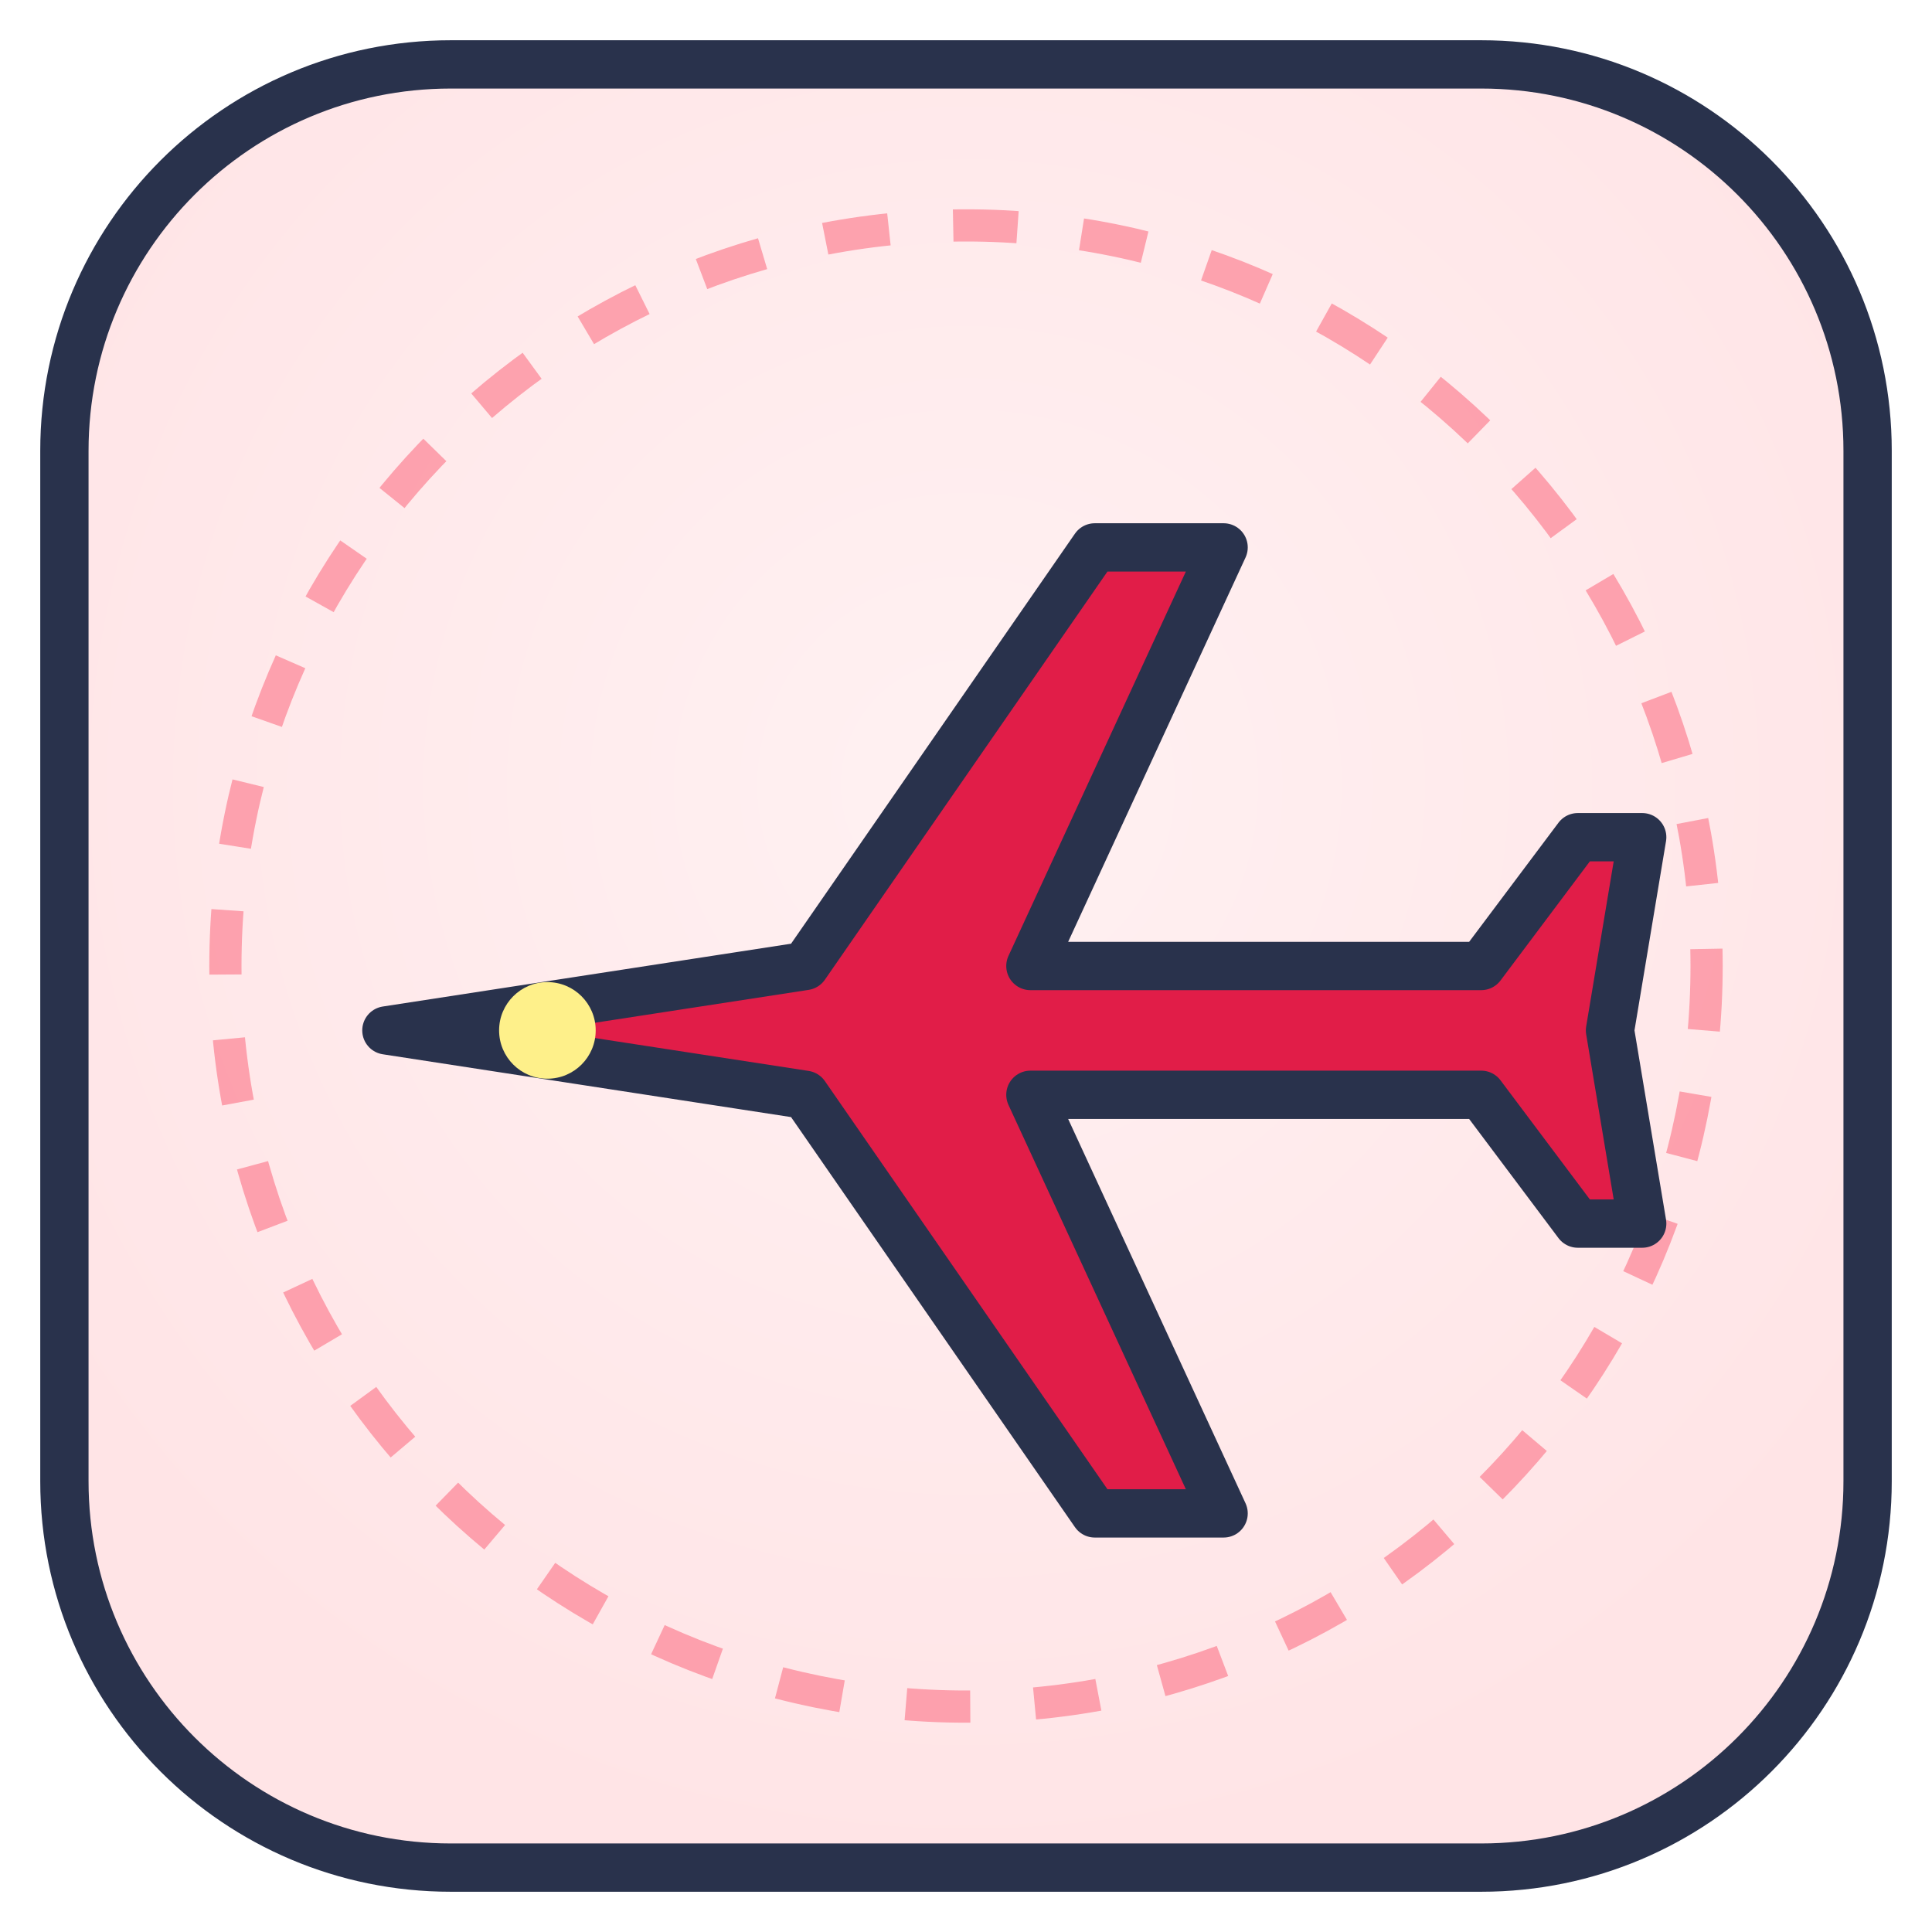
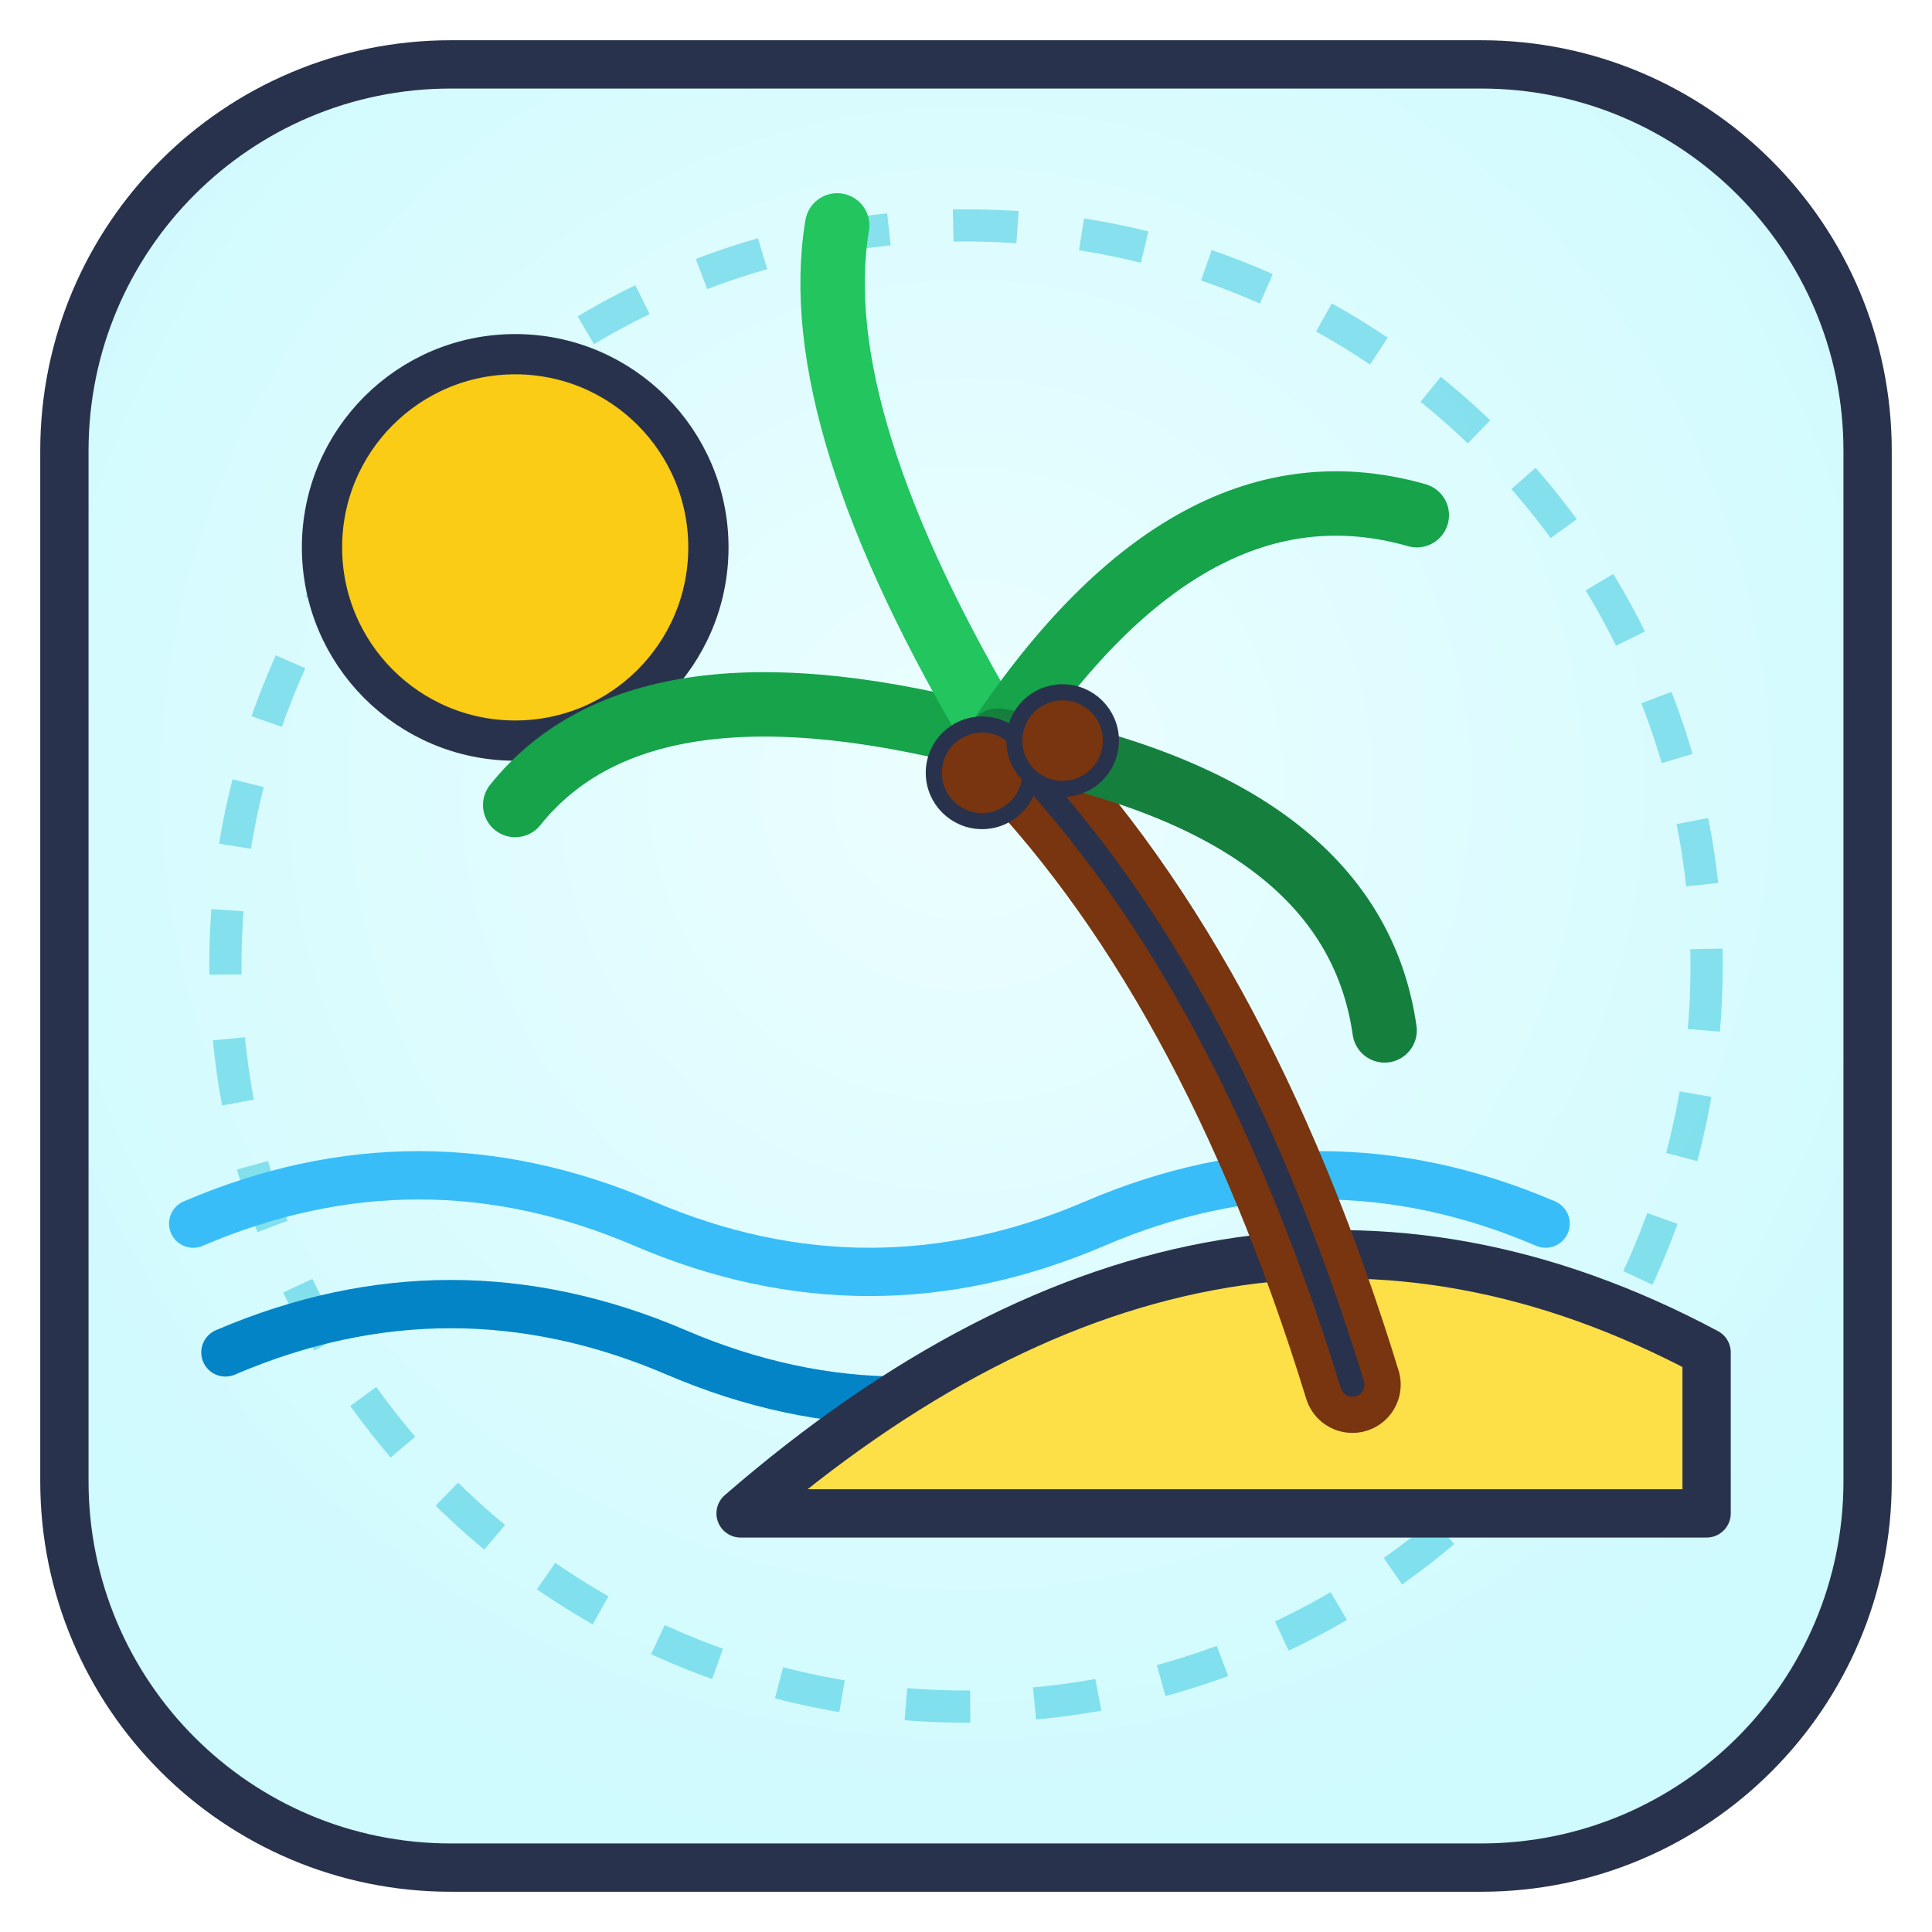
<svg xmlns="http://www.w3.org/2000/svg" viewBox="0 0 120 120" width="100%" height="100%">
  <defs>
-     <radialGradient id="grad-3" cx="50%" cy="40%" r="60%">
-       <stop offset="0%" stop-color="#fff1f2" />
-       <stop offset="100%" stop-color="#ffe4e6" />
+     <radialGradient id="grad-maldives" cx="50%" cy="40%" r="60%">
+       <stop offset="0%" stop-color="#ecfeff" />
+       <stop offset="100%" stop-color="#cffafe" />
    </radialGradient>
  </defs>
-   <rect x="4" y="4" width="112" height="112" rx="24" fill="url(#grad-3)" stroke="#29324c" stroke-width="3" />
-   <circle cx="60" cy="60" r="46" fill="none" stroke="#fb7185" stroke-width="2" stroke-dasharray="4,4" opacity="0.6" />
-   <path d="M24 64 L50 60 L68 34 L76 34 L64 60 L92 60 L98 52 L102 52 L100 64 L102 76 L98 76 L92 68 L64 68 L76 94 L68 94 L50 68 L24 64 Z" fill="#e11d48" stroke="#29324c" stroke-width="3" stroke-linejoin="round" />
-   <circle cx="34" cy="64" r="3" fill="#fef08a" />
+   <rect x="4" y="4" width="112" height="112" rx="24" fill="url(#grad-maldives)" stroke="#29324c" stroke-width="3" />
+   <circle cx="60" cy="60" r="46" fill="none" stroke="#06b6d4" stroke-width="2" stroke-dasharray="4,4" opacity="0.4" />
+   <circle cx="32" cy="34" r="12" fill="#facc15" stroke="#29324c" stroke-width="2.5" />
+   <path d="M12 76 Q26 70 40 76 T68 76 T96 76" fill="none" stroke="#38bdf8" stroke-width="3" stroke-linecap="round" />
+   <path d="M14 84 Q28 78 42 84 T70 84 T98 84" fill="none" stroke="#0284c7" stroke-width="3" stroke-linecap="round" />
+   <path d="M46 94 Q76 68 106 84 L106 94 Z" fill="#fde047" stroke="#29324c" stroke-width="3" stroke-linejoin="round" />
+   <path d="M84 86 Q76 60 62 46" fill="none" stroke="#78350f" stroke-width="6" stroke-linecap="round" />
+   <path d="M84 86 Q76 60 62 46" fill="none" stroke="#29324c" stroke-width="1.5" stroke-linecap="round" />
+   <path d="M62 46 Q40 40 32 50" fill="none" stroke="#16a34a" stroke-width="4" stroke-linecap="round" />
+   <path d="M62 46 Q50 26 52 14" fill="none" stroke="#22c55e" stroke-width="4" stroke-linecap="round" />
+   <path d="M62 46 Q74 28 88 32" fill="none" stroke="#16a34a" stroke-width="4" stroke-linecap="round" />
+   <path d="M62 46 Q84 50 86 64" fill="none" stroke="#15803d" stroke-width="4" stroke-linecap="round" />
+   <circle cx="61" cy="48" r="3" fill="#78350f" stroke="#29324c" stroke-width="1" />
+   <circle cx="66" cy="46" r="3" fill="#78350f" stroke="#29324c" stroke-width="1" />
</svg>
